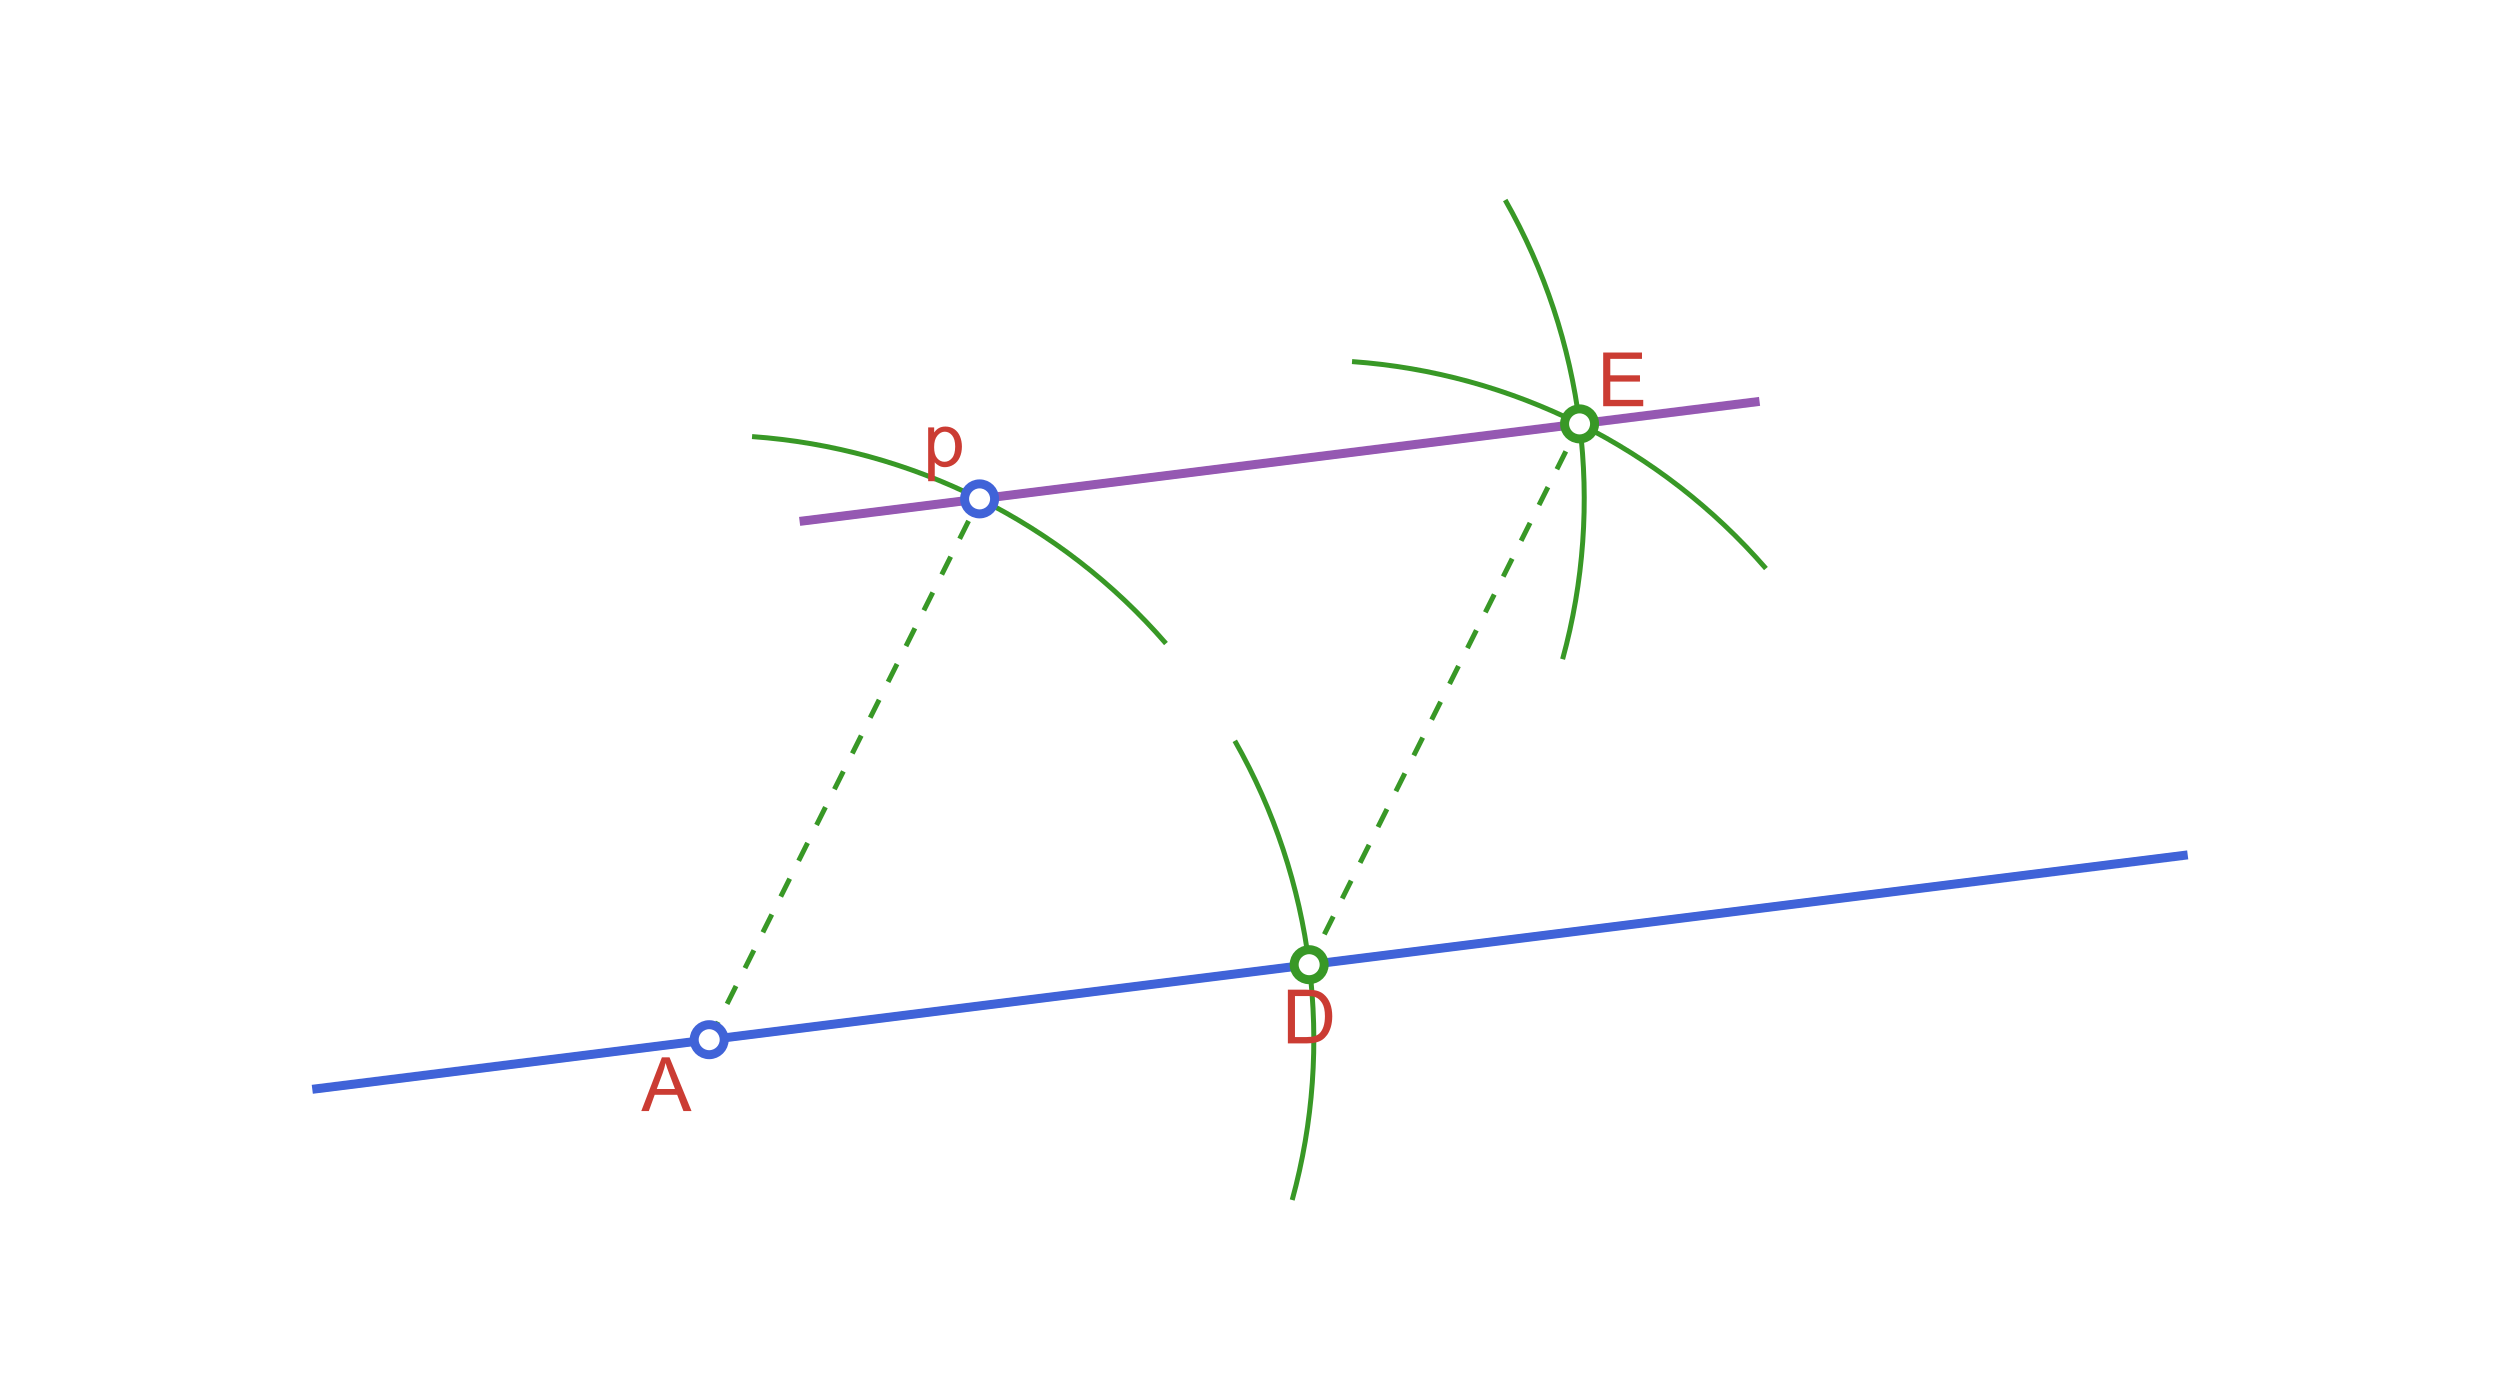
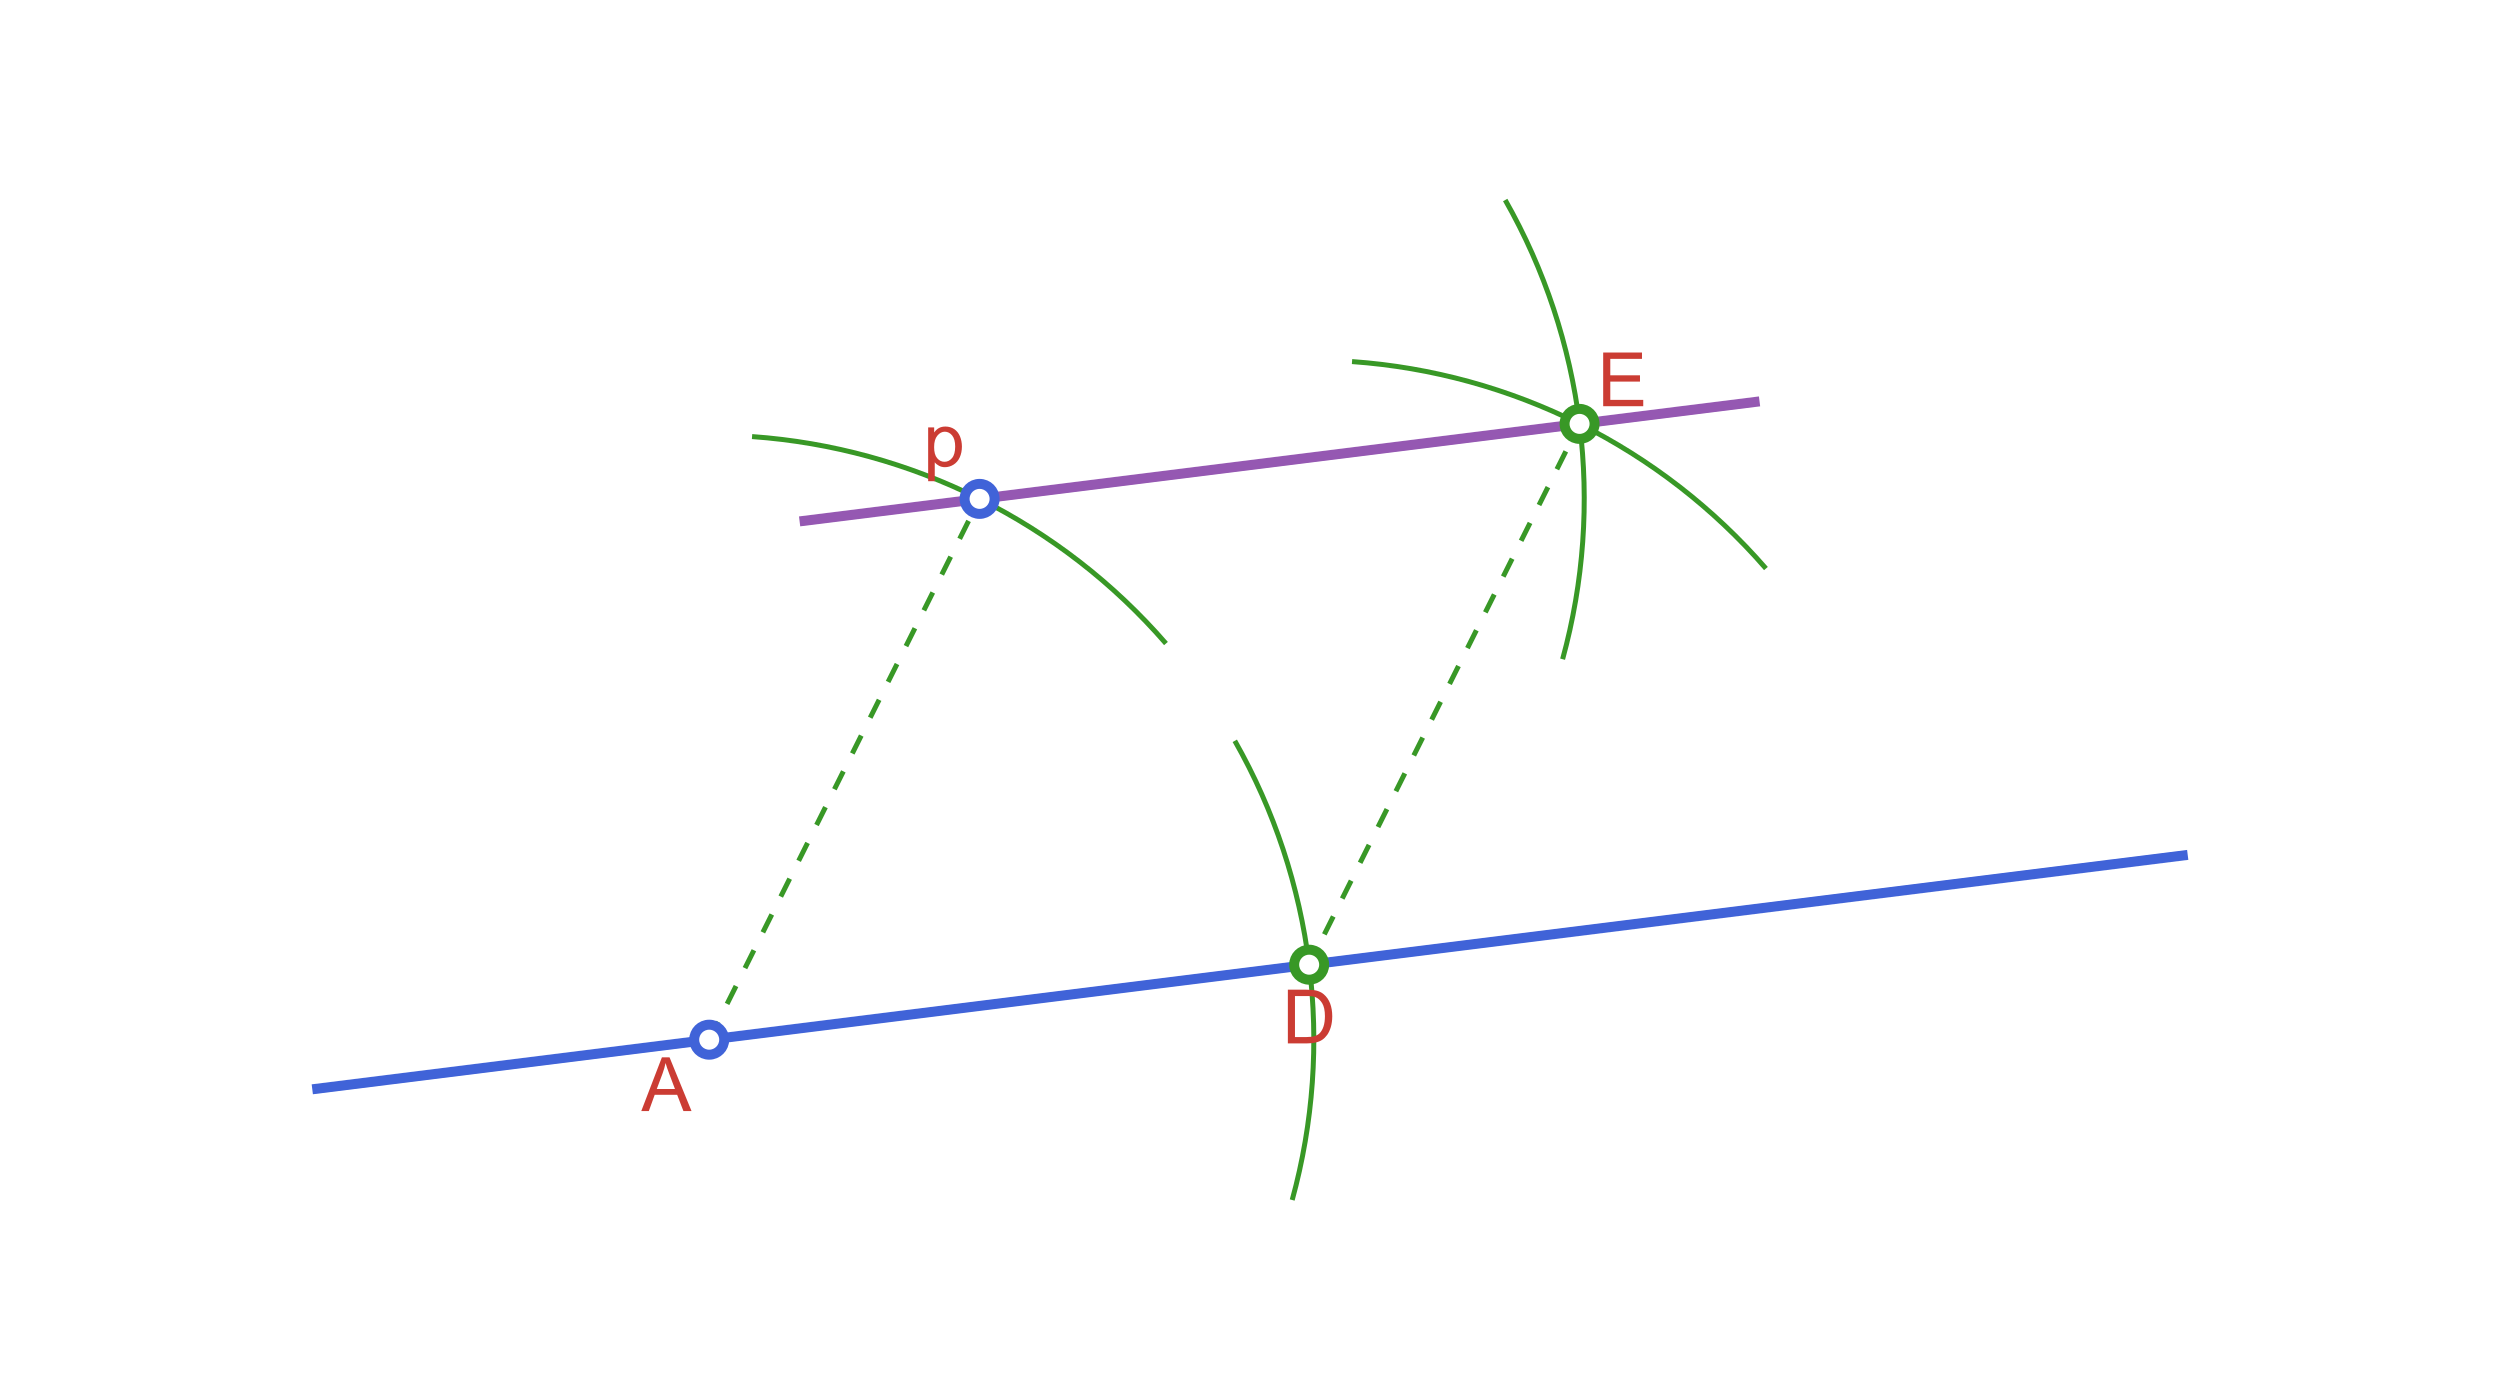
<svg xmlns="http://www.w3.org/2000/svg" xmlns:xlink="http://www.w3.org/1999/xlink" width="500" height="280" viewBox="0 0 500 280">
  <defs>
    <g>
      <g id="glyph-0-0">
        <path d="M -0.023 0 L 4.102 -10.738 L 5.633 -10.738 L 10.027 0 L 8.406 0 L 7.156 -3.25 L 2.664 -3.25 L 1.488 0 Z M 3.078 -4.41 L 6.715 -4.41 L 5.594 -7.383 C 5.25 -8.285 4.996 -9.027 4.836 -9.609 C 4.695 -8.922 4.504 -8.238 4.254 -7.559 Z M 3.078 -4.41 " />
      </g>
      <g id="glyph-0-1">
        <path d="M 1.156 0 L 1.156 -10.738 L 4.855 -10.738 C 5.688 -10.734 6.324 -10.684 6.766 -10.582 C 7.379 -10.441 7.906 -10.184 8.344 -9.812 C 8.906 -9.332 9.328 -8.723 9.613 -7.98 C 9.891 -7.234 10.031 -6.383 10.035 -5.426 C 10.031 -4.609 9.934 -3.887 9.746 -3.258 C 9.551 -2.625 9.309 -2.102 9.016 -1.695 C 8.715 -1.281 8.391 -0.957 8.039 -0.723 C 7.684 -0.48 7.254 -0.301 6.758 -0.184 C 6.254 -0.059 5.68 0 5.031 0 Z M 2.578 -1.266 L 4.871 -1.266 C 5.574 -1.266 6.129 -1.332 6.535 -1.465 C 6.934 -1.598 7.258 -1.781 7.5 -2.023 C 7.836 -2.355 8.098 -2.809 8.285 -3.379 C 8.473 -3.945 8.566 -4.637 8.57 -5.449 C 8.566 -6.57 8.383 -7.43 8.016 -8.035 C 7.648 -8.637 7.199 -9.043 6.672 -9.25 C 6.289 -9.395 5.676 -9.469 4.836 -9.469 L 2.578 -9.469 Z M 2.578 -1.266 " />
      </g>
      <g id="glyph-0-2">
        <path d="M 1.188 0 L 1.188 -10.738 L 8.949 -10.738 L 8.949 -9.469 L 2.609 -9.469 L 2.609 -6.18 L 8.547 -6.18 L 8.547 -4.922 L 2.609 -4.922 L 2.609 -1.266 L 9.199 -1.266 L 9.199 0 Z M 1.188 0 " />
      </g>
      <g id="glyph-0-3">
        <path d="M 0.988 2.98 L 0.988 -7.777 L 2.191 -7.777 L 2.191 -6.766 C 2.473 -7.16 2.789 -7.457 3.148 -7.656 C 3.5 -7.852 3.934 -7.949 4.445 -7.953 C 5.105 -7.949 5.691 -7.781 6.203 -7.441 C 6.707 -7.098 7.09 -6.613 7.352 -5.996 C 7.609 -5.371 7.738 -4.691 7.742 -3.949 C 7.738 -3.152 7.598 -2.434 7.312 -1.797 C 7.023 -1.16 6.605 -0.672 6.066 -0.332 C 5.52 0.008 4.949 0.176 4.352 0.176 C 3.91 0.176 3.516 0.086 3.168 -0.102 C 2.816 -0.285 2.531 -0.52 2.309 -0.805 L 2.309 2.98 Z M 2.184 -3.844 C 2.18 -2.844 2.383 -2.102 2.789 -1.625 C 3.195 -1.141 3.684 -0.902 4.262 -0.906 C 4.844 -0.902 5.348 -1.148 5.766 -1.648 C 6.184 -2.141 6.391 -2.91 6.395 -3.953 C 6.391 -4.941 6.188 -5.684 5.781 -6.18 C 5.371 -6.672 4.883 -6.918 4.32 -6.922 C 3.758 -6.918 3.262 -6.656 2.832 -6.133 C 2.395 -5.605 2.18 -4.844 2.184 -3.844 Z M 2.184 -3.844 " />
      </g>
    </g>
  </defs>
  <path fill="none" stroke-width="1" stroke-linecap="butt" stroke-linejoin="miter" stroke="rgb(22%, 59.6%, 14.9%)" stroke-opacity="1" stroke-miterlimit="10" d="M 150.41 87.316 C 182.402 89.59 212.18 104.477 233.195 128.707 " />
  <path fill="none" stroke-width="1" stroke-linecap="butt" stroke-linejoin="miter" stroke="rgb(22%, 59.6%, 14.9%)" stroke-opacity="1" stroke-miterlimit="10" d="M 246.957 148.16 C 262.812 176.039 266.941 209.074 258.438 240 " />
  <path fill="none" stroke-width="1" stroke-linecap="butt" stroke-linejoin="miter" stroke="rgb(22%, 59.6%, 14.9%)" stroke-opacity="1" stroke-miterlimit="10" d="M 270.406 72.316 C 302.398 74.59 332.176 89.477 353.188 113.707 " />
  <path fill="none" stroke-width="1" stroke-linecap="butt" stroke-linejoin="miter" stroke="rgb(22%, 59.6%, 14.9%)" stroke-opacity="1" stroke-miterlimit="10" d="M 301.039 40 C 316.895 67.879 321.023 100.914 312.52 131.84 " />
  <path fill="none" stroke-width="1" stroke-linecap="butt" stroke-linejoin="miter" stroke="rgb(22%, 59.6%, 14.9%)" stroke-opacity="1" stroke-dasharray="4 4" stroke-miterlimit="10" d="M 141.84 207.938 L 195.918 99.777 L 315.914 84.777 L 261.832 192.938 L 141.84 207.938 " />
-   <path fill="none" stroke-width="1.8" stroke-linecap="butt" stroke-linejoin="miter" stroke="rgb(25.1%, 38.8%, 84.7%)" stroke-opacity="1" stroke-miterlimit="10" d="M 62.457 217.859 L 437.543 170.977 " />
-   <path fill="none" stroke-width="1.8" stroke-linecap="butt" stroke-linejoin="miter" stroke="rgb(58.4%, 34.5%, 69.8%)" stroke-opacity="1" stroke-miterlimit="10" d="M 159.922 104.277 L 351.91 80.277 " />
-   <path fill-rule="nonzero" fill="rgb(100%, 100%, 100%)" fill-opacity="1" stroke-width="1.8" stroke-linecap="butt" stroke-linejoin="miter" stroke="rgb(25.1%, 38.8%, 84.7%)" stroke-opacity="1" stroke-miterlimit="10" d="M 144.84 207.938 C 144.84 209.594 143.496 210.938 141.84 210.938 C 140.184 210.938 138.84 209.594 138.84 207.938 C 138.84 206.281 140.184 204.938 141.84 204.938 C 143.496 204.938 144.84 206.281 144.84 207.938 Z M 198.918 99.777 C 198.918 101.434 197.578 102.777 195.918 102.777 C 194.262 102.777 192.918 101.434 192.918 99.777 C 192.918 98.121 194.262 96.777 195.918 96.777 C 197.578 96.777 198.918 98.121 198.918 99.777 Z M 198.918 99.777 " />
-   <path fill-rule="nonzero" fill="rgb(100%, 100%, 100%)" fill-opacity="1" stroke-width="1.8" stroke-linecap="butt" stroke-linejoin="miter" stroke="rgb(22%, 59.6%, 14.9%)" stroke-opacity="1" stroke-miterlimit="10" d="M 264.832 192.938 C 264.832 194.594 263.488 195.938 261.832 195.938 C 260.176 195.938 258.832 194.594 258.832 192.938 C 258.832 191.281 260.176 189.938 261.832 189.938 C 263.488 189.938 264.832 191.281 264.832 192.938 Z M 318.914 84.777 C 318.914 86.434 317.57 87.777 315.914 87.777 C 314.258 87.777 312.914 86.434 312.914 84.777 C 312.914 83.121 314.258 81.777 315.914 81.777 C 317.57 81.777 318.914 83.121 318.914 84.777 Z M 318.914 84.777 " />
+   <path fill="none" stroke-width="2" stroke-linecap="butt" stroke-linejoin="miter" stroke="rgb(25.1%, 38.8%, 84.7%)" stroke-opacity="1" stroke-miterlimit="10" d="M 62.457 217.859 L 437.543 170.977 " />
+   <path fill="none" stroke-width="2" stroke-linecap="butt" stroke-linejoin="miter" stroke="rgb(58.4%, 34.5%, 69.8%)" stroke-opacity="1" stroke-miterlimit="10" d="M 159.922 104.277 L 351.91 80.277 " />
+   <path fill-rule="nonzero" fill="rgb(100%, 100%, 100%)" fill-opacity="1" stroke-width="2" stroke-linecap="butt" stroke-linejoin="miter" stroke="rgb(25.1%, 38.8%, 84.7%)" stroke-opacity="1" stroke-miterlimit="10" d="M 144.84 207.938 C 144.84 209.594 143.496 210.938 141.84 210.938 C 140.184 210.938 138.84 209.594 138.84 207.938 C 138.84 206.281 140.184 204.938 141.84 204.938 C 143.496 204.938 144.84 206.281 144.84 207.938 Z M 198.918 99.777 C 198.918 101.434 197.578 102.777 195.918 102.777 C 194.262 102.777 192.918 101.434 192.918 99.777 C 192.918 98.121 194.262 96.777 195.918 96.777 C 197.578 96.777 198.918 98.121 198.918 99.777 Z M 198.918 99.777 " />
+   <path fill-rule="nonzero" fill="rgb(100%, 100%, 100%)" fill-opacity="1" stroke-width="2" stroke-linecap="butt" stroke-linejoin="miter" stroke="rgb(22%, 59.6%, 14.9%)" stroke-opacity="1" stroke-miterlimit="10" d="M 264.832 192.938 C 264.832 194.594 263.488 195.938 261.832 195.938 C 260.176 195.938 258.832 194.594 258.832 192.938 C 258.832 191.281 260.176 189.938 261.832 189.938 C 263.488 189.938 264.832 191.281 264.832 192.938 Z M 318.914 84.777 C 318.914 86.434 317.57 87.777 315.914 87.777 C 314.258 87.777 312.914 86.434 312.914 84.777 C 312.914 83.121 314.258 81.777 315.914 81.777 C 317.57 81.777 318.914 83.121 318.914 84.777 Z M 318.914 84.777 " />
  <g fill="rgb(79.6%, 23.5%, 20%)" fill-opacity="1">
    <use xlink:href="#glyph-0-0" x="128.277" y="222.211" />
  </g>
  <g fill="rgb(79.6%, 23.5%, 20%)" fill-opacity="1">
    <use xlink:href="#glyph-0-1" x="256.417" y="208.676" />
  </g>
  <g fill="rgb(79.6%, 23.5%, 20%)" fill-opacity="1">
    <use xlink:href="#glyph-0-2" x="319.449" y="81.242" />
  </g>
  <g fill="rgb(79.6%, 23.5%, 20%)" fill-opacity="1">
    <use xlink:href="#glyph-0-3" x="184.642" y="93.261" />
  </g>
</svg>
